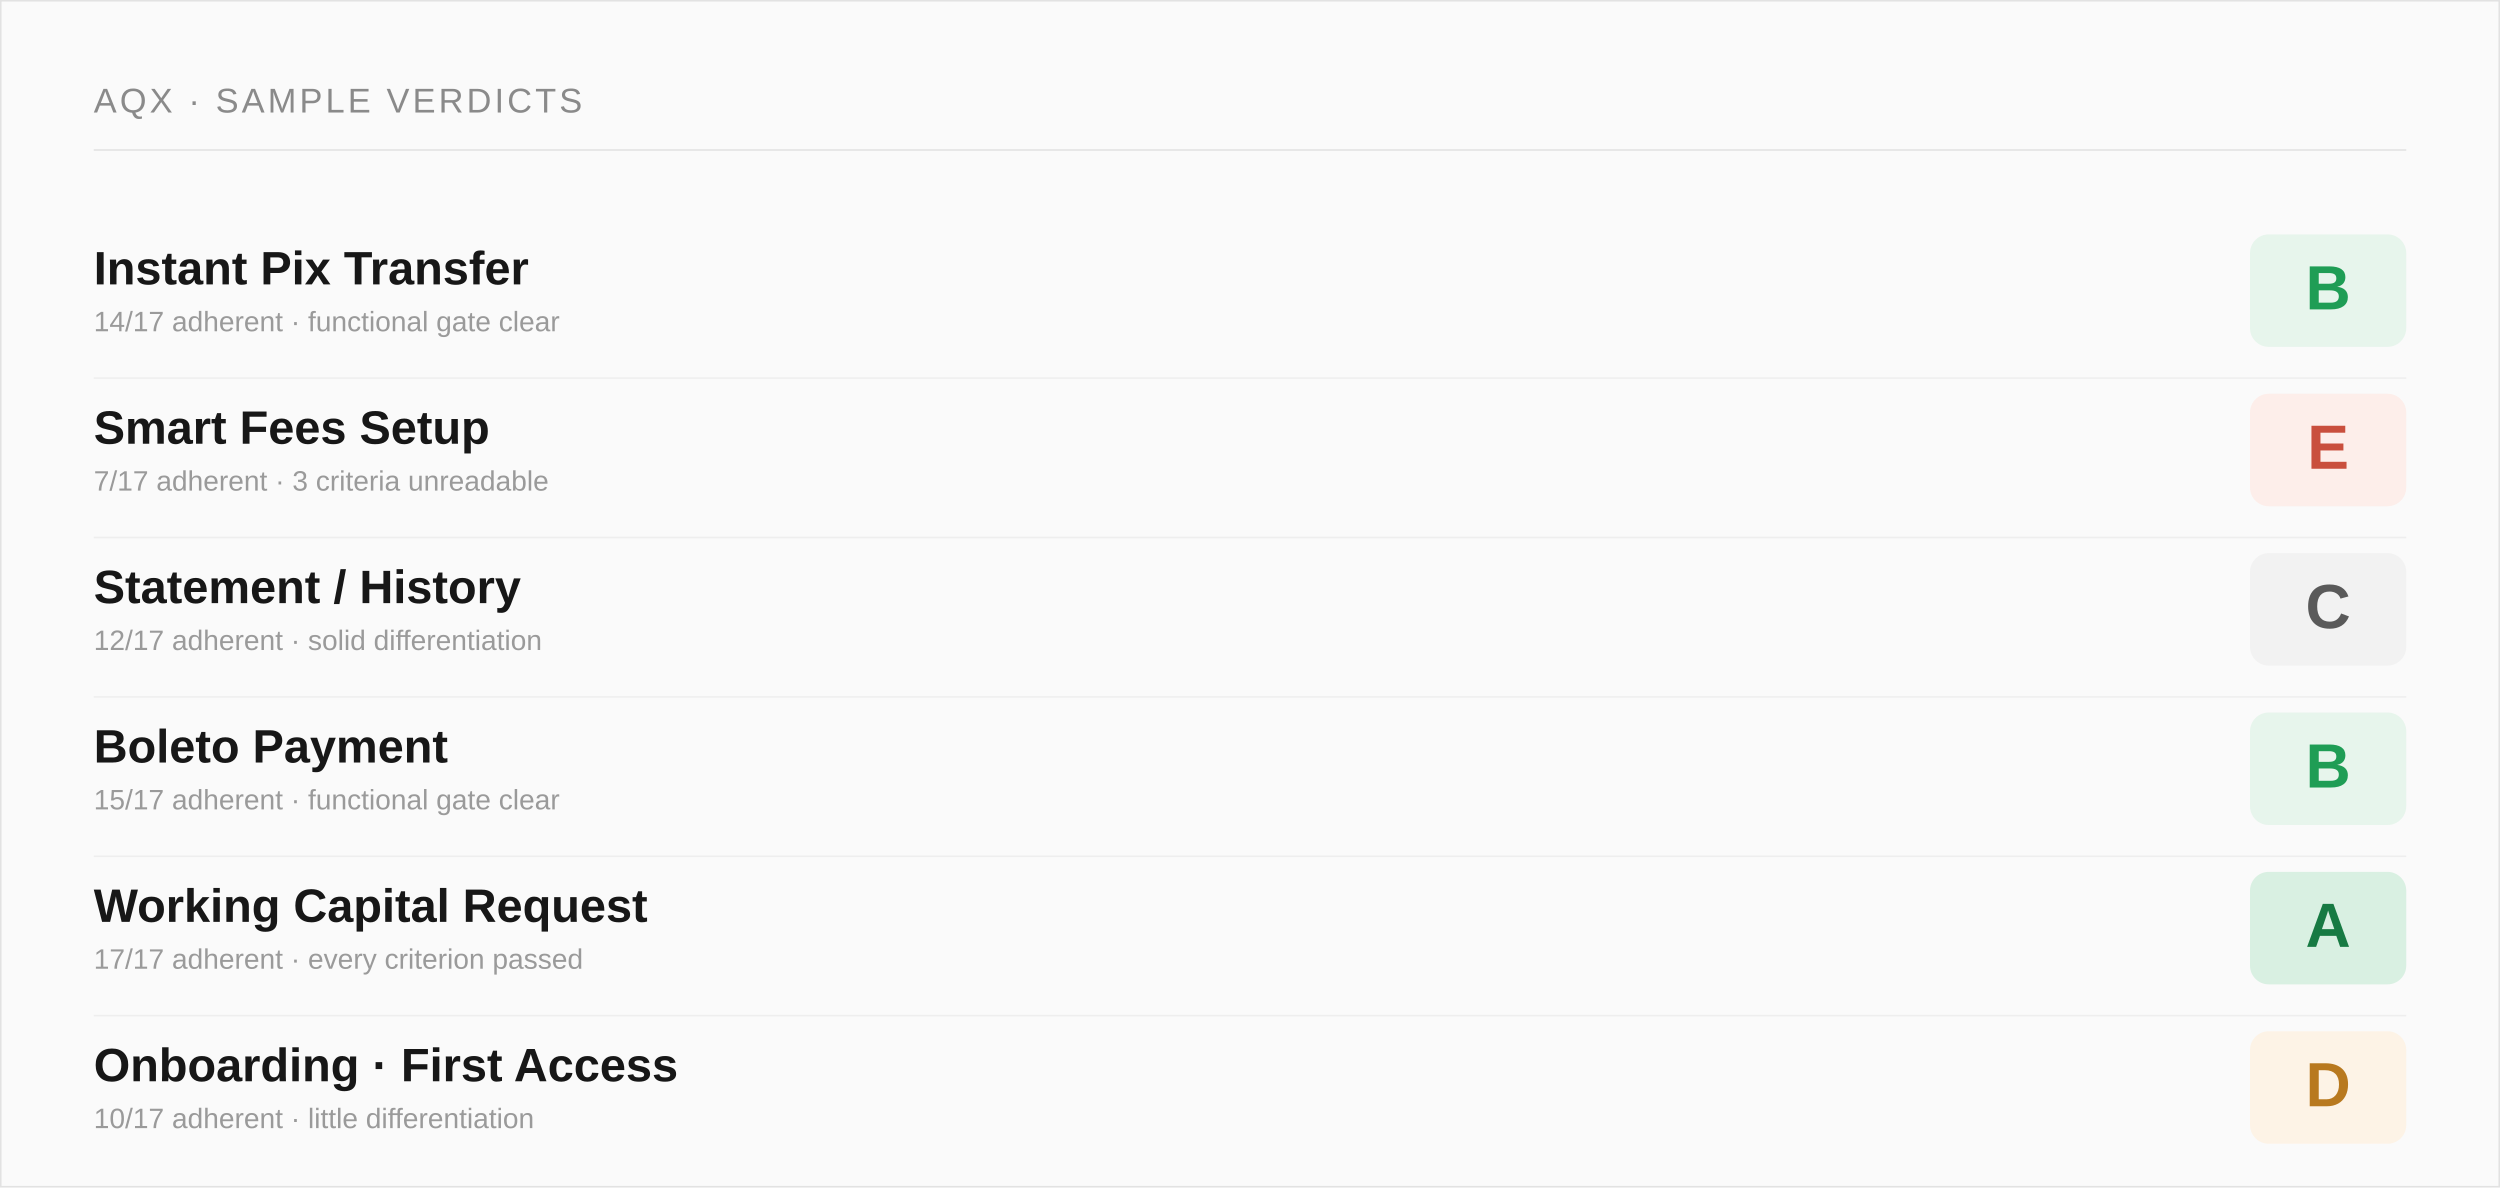
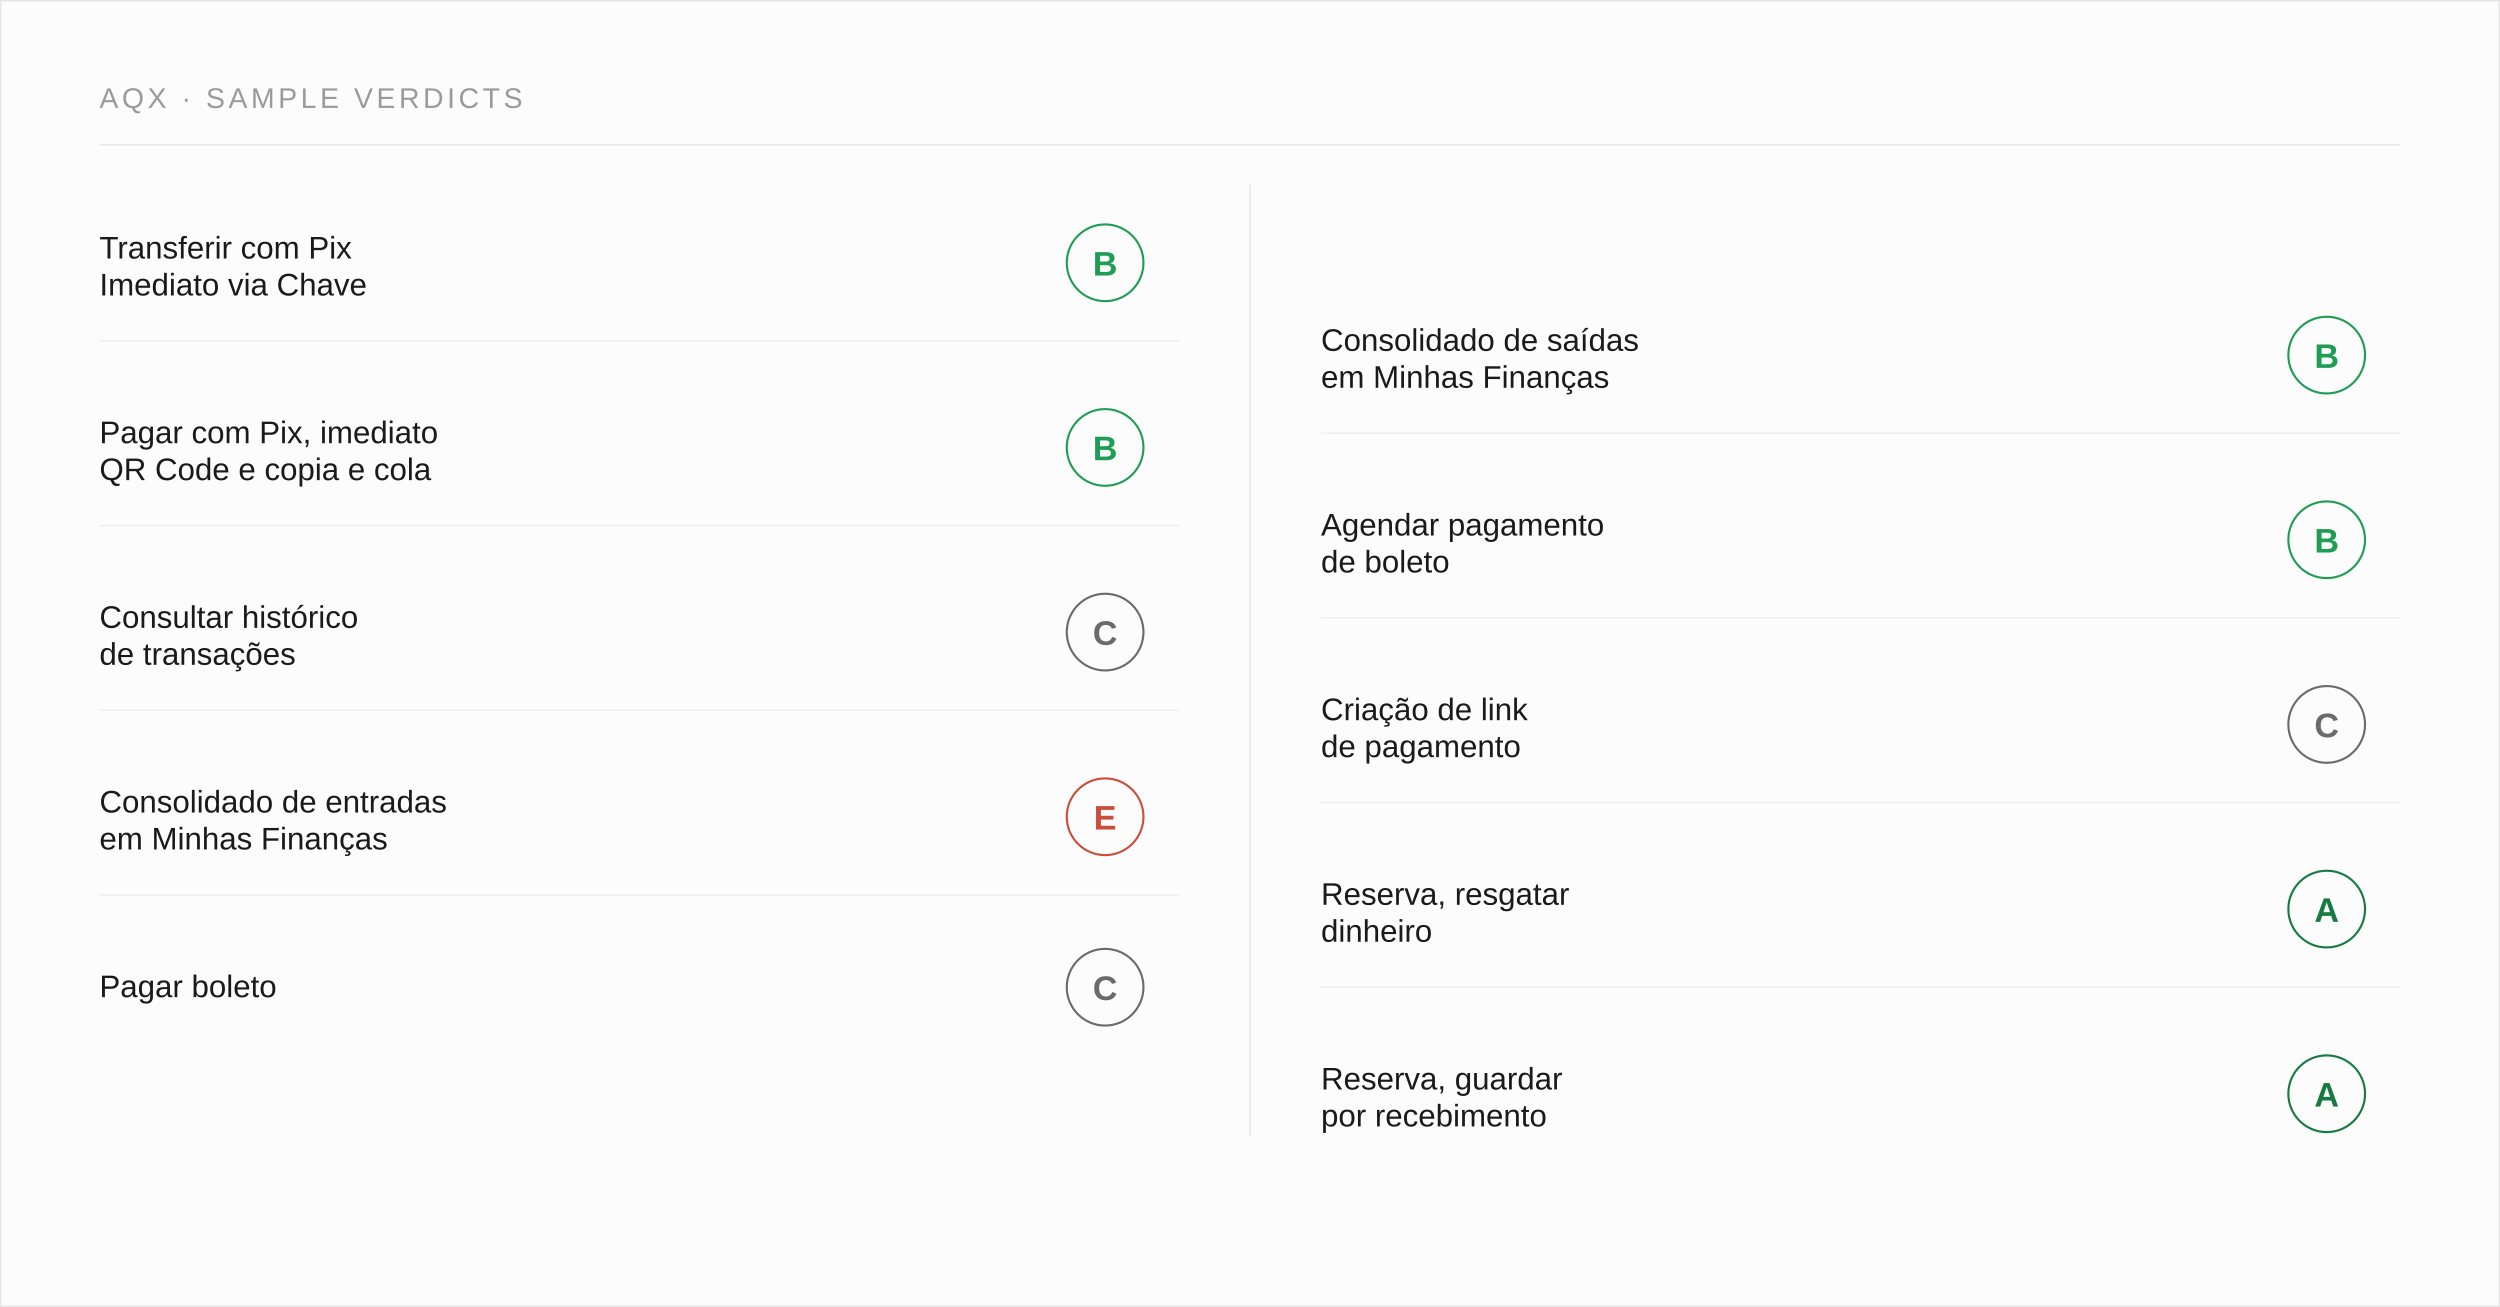
- <svg xmlns="http://www.w3.org/2000/svg" viewBox="0 0 1600 760" font-family="Helvetica Neue, Arial, sans-serif">
-   <rect width="1600" height="760" fill="#fafafa" />
-   <rect x="0.5" y="0.5" width="1599" height="759" fill="none" stroke="#e2e2e2" />
-   <text x="60" y="72" font-size="22" letter-spacing="2" fill="#8a8a8a">AQX · SAMPLE VERDICTS</text>
-   <line x1="60" y1="96" x2="1540" y2="96" stroke="#e2e2e2" stroke-width="1" />
-   <text x="60" y="182" font-size="30" fill="#171717" font-weight="600">Instant Pix Transfer</text>
-   <text x="60" y="212" font-size="18" fill="#9a9a9a">14/17 adherent · functional gate clear</text>
-   <rect x="1440" y="150" width="100" height="72" rx="12" fill="#e7f5ec" />
-   <text x="1490" y="198" font-size="40" font-weight="700" fill="#1f9d55" text-anchor="middle">B</text>
-   <line x1="60" y1="242" x2="1540" y2="242" stroke="#eee" stroke-width="1" />
-   <text x="60" y="284" font-size="30" fill="#171717" font-weight="600">Smart Fees Setup</text>
-   <text x="60" y="314" font-size="18" fill="#9a9a9a">7/17 adherent · 3 criteria unreadable</text>
-   <rect x="1440" y="252" width="100" height="72" rx="12" fill="#fdeeea" />
-   <text x="1490" y="300" font-size="40" font-weight="700" fill="#c94f3d" text-anchor="middle">E</text>
-   <line x1="60" y1="344" x2="1540" y2="344" stroke="#eee" stroke-width="1" />
-   <text x="60" y="386" font-size="30" fill="#171717" font-weight="600">Statement / History</text>
-   <text x="60" y="416" font-size="18" fill="#9a9a9a">12/17 adherent · solid differentiation</text>
-   <rect x="1440" y="354" width="100" height="72" rx="12" fill="#f2f2f2" />
-   <text x="1490" y="402" font-size="40" font-weight="700" fill="#5a5a5a" text-anchor="middle">C</text>
-   <line x1="60" y1="446" x2="1540" y2="446" stroke="#eee" stroke-width="1" />
-   <text x="60" y="488" font-size="30" fill="#171717" font-weight="600">Boleto Payment</text>
-   <text x="60" y="518" font-size="18" fill="#9a9a9a">15/17 adherent · functional gate clear</text>
-   <rect x="1440" y="456" width="100" height="72" rx="12" fill="#e7f5ec" />
-   <text x="1490" y="504" font-size="40" font-weight="700" fill="#1f9d55" text-anchor="middle">B</text>
-   <line x1="60" y1="548" x2="1540" y2="548" stroke="#eee" stroke-width="1" />
-   <text x="60" y="590" font-size="30" fill="#171717" font-weight="600">Working Capital Request</text>
-   <text x="60" y="620" font-size="18" fill="#9a9a9a">17/17 adherent · every criterion passed</text>
-   <rect x="1440" y="558" width="100" height="72" rx="12" fill="#d9f0e2" />
-   <text x="1490" y="606" font-size="40" font-weight="700" fill="#177a43" text-anchor="middle">A</text>
-   <line x1="60" y1="650" x2="1540" y2="650" stroke="#eee" stroke-width="1" />
-   <text x="60" y="692" font-size="30" fill="#171717" font-weight="600">Onboarding · First Access</text>
-   <text x="60" y="722" font-size="18" fill="#9a9a9a">10/17 adherent · little differentiation</text>
-   <rect x="1440" y="660" width="100" height="72" rx="12" fill="#fdf3e6" />
-   <text x="1490" y="708" font-size="40" font-weight="700" fill="#b8791f" text-anchor="middle">D</text>
+ <svg xmlns="http://www.w3.org/2000/svg" viewBox="0 0 1760 920" font-family="Helvetica Neue, Arial, sans-serif">
+   <rect width="1760" height="920" fill="#fcfcfc" />
+   <rect x="0.5" y="0.5" width="1759" height="919" fill="none" stroke="#e6e6e6" />
+   <text x="70" y="76" font-size="20" letter-spacing="2.5" fill="#9a9a9a">AQX · SAMPLE VERDICTS</text>
+   <line x1="70" y1="102" x2="1690" y2="102" stroke="#e6e6e6" stroke-width="1" />
+   <text x="70" y="182" font-size="22" font-weight="500" fill="#1a1a1a">Transferir com Pix</text>
+   <text x="70" y="208" font-size="22" font-weight="500" fill="#1a1a1a">Imediato via Chave</text>
+   <circle cx="778" cy="185" r="27" fill="none" stroke="#1f9d55" stroke-width="1.5" />
+   <text x="778" y="194" font-size="24" font-weight="700" fill="#1f9d55" text-anchor="middle">B</text>
+   <line x1="70" y1="240" x2="830" y2="240" stroke="#ededed" stroke-width="1" />
+   <text x="70" y="312" font-size="22" font-weight="500" fill="#1a1a1a">Pagar com Pix, imediato</text>
+   <text x="70" y="338" font-size="22" font-weight="500" fill="#1a1a1a">QR Code e copia e cola</text>
+   <circle cx="778" cy="315" r="27" fill="none" stroke="#1f9d55" stroke-width="1.5" />
+   <text x="778" y="324" font-size="24" font-weight="700" fill="#1f9d55" text-anchor="middle">B</text>
+   <line x1="70" y1="370" x2="830" y2="370" stroke="#ededed" stroke-width="1" />
+   <text x="70" y="442" font-size="22" font-weight="500" fill="#1a1a1a">Consultar histórico</text>
+   <text x="70" y="468" font-size="22" font-weight="500" fill="#1a1a1a">de transações</text>
+   <circle cx="778" cy="445" r="27" fill="none" stroke="#6b6b6b" stroke-width="1.5" />
+   <text x="778" y="454" font-size="24" font-weight="700" fill="#6b6b6b" text-anchor="middle">C</text>
+   <line x1="70" y1="500" x2="830" y2="500" stroke="#ededed" stroke-width="1" />
+   <text x="70" y="572" font-size="22" font-weight="500" fill="#1a1a1a">Consolidado de entradas</text>
+   <text x="70" y="598" font-size="22" font-weight="500" fill="#1a1a1a">em Minhas Finanças</text>
+   <circle cx="778" cy="575" r="27" fill="none" stroke="#c94f3d" stroke-width="1.5" />
+   <text x="778" y="584" font-size="24" font-weight="700" fill="#c94f3d" text-anchor="middle">E</text>
+   <line x1="70" y1="630" x2="830" y2="630" stroke="#ededed" stroke-width="1" />
+   <text x="70" y="702" font-size="22" font-weight="500" fill="#1a1a1a">Pagar boleto</text>
+   <circle cx="778" cy="695" r="27" fill="none" stroke="#6b6b6b" stroke-width="1.5" />
+   <text x="778" y="704" font-size="24" font-weight="700" fill="#6b6b6b" text-anchor="middle">C</text>
+   <line x1="880" y1="130" x2="880" y2="800" stroke="#e6e6e6" stroke-width="1" />
+   <text x="930" y="247" font-size="22" font-weight="500" fill="#1a1a1a">Consolidado de saídas</text>
+   <text x="930" y="273" font-size="22" font-weight="500" fill="#1a1a1a">em Minhas Finanças</text>
+   <circle cx="1638" cy="250" r="27" fill="none" stroke="#1f9d55" stroke-width="1.5" />
+   <text x="1638" y="259" font-size="24" font-weight="700" fill="#1f9d55" text-anchor="middle">B</text>
+   <line x1="930" y1="305" x2="1690" y2="305" stroke="#ededed" stroke-width="1" />
+   <text x="930" y="377" font-size="22" font-weight="500" fill="#1a1a1a">Agendar pagamento</text>
+   <text x="930" y="403" font-size="22" font-weight="500" fill="#1a1a1a">de boleto</text>
+   <circle cx="1638" cy="380" r="27" fill="none" stroke="#1f9d55" stroke-width="1.5" />
+   <text x="1638" y="389" font-size="24" font-weight="700" fill="#1f9d55" text-anchor="middle">B</text>
+   <line x1="930" y1="435" x2="1690" y2="435" stroke="#ededed" stroke-width="1" />
+   <text x="930" y="507" font-size="22" font-weight="500" fill="#1a1a1a">Criação de link</text>
+   <text x="930" y="533" font-size="22" font-weight="500" fill="#1a1a1a">de pagamento</text>
+   <circle cx="1638" cy="510" r="27" fill="none" stroke="#6b6b6b" stroke-width="1.5" />
+   <text x="1638" y="519" font-size="24" font-weight="700" fill="#6b6b6b" text-anchor="middle">C</text>
+   <line x1="930" y1="565" x2="1690" y2="565" stroke="#ededed" stroke-width="1" />
+   <text x="930" y="637" font-size="22" font-weight="500" fill="#1a1a1a">Reserva, resgatar</text>
+   <text x="930" y="663" font-size="22" font-weight="500" fill="#1a1a1a">dinheiro</text>
+   <circle cx="1638" cy="640" r="27" fill="none" stroke="#177a43" stroke-width="1.5" />
+   <text x="1638" y="649" font-size="24" font-weight="700" fill="#177a43" text-anchor="middle">A</text>
+   <line x1="930" y1="695" x2="1690" y2="695" stroke="#ededed" stroke-width="1" />
+   <text x="930" y="767" font-size="22" font-weight="500" fill="#1a1a1a">Reserva, guardar</text>
+   <text x="930" y="793" font-size="22" font-weight="500" fill="#1a1a1a">por recebimento</text>
+   <circle cx="1638" cy="770" r="27" fill="none" stroke="#177a43" stroke-width="1.5" />
+   <text x="1638" y="779" font-size="24" font-weight="700" fill="#177a43" text-anchor="middle">A</text>
</svg>
